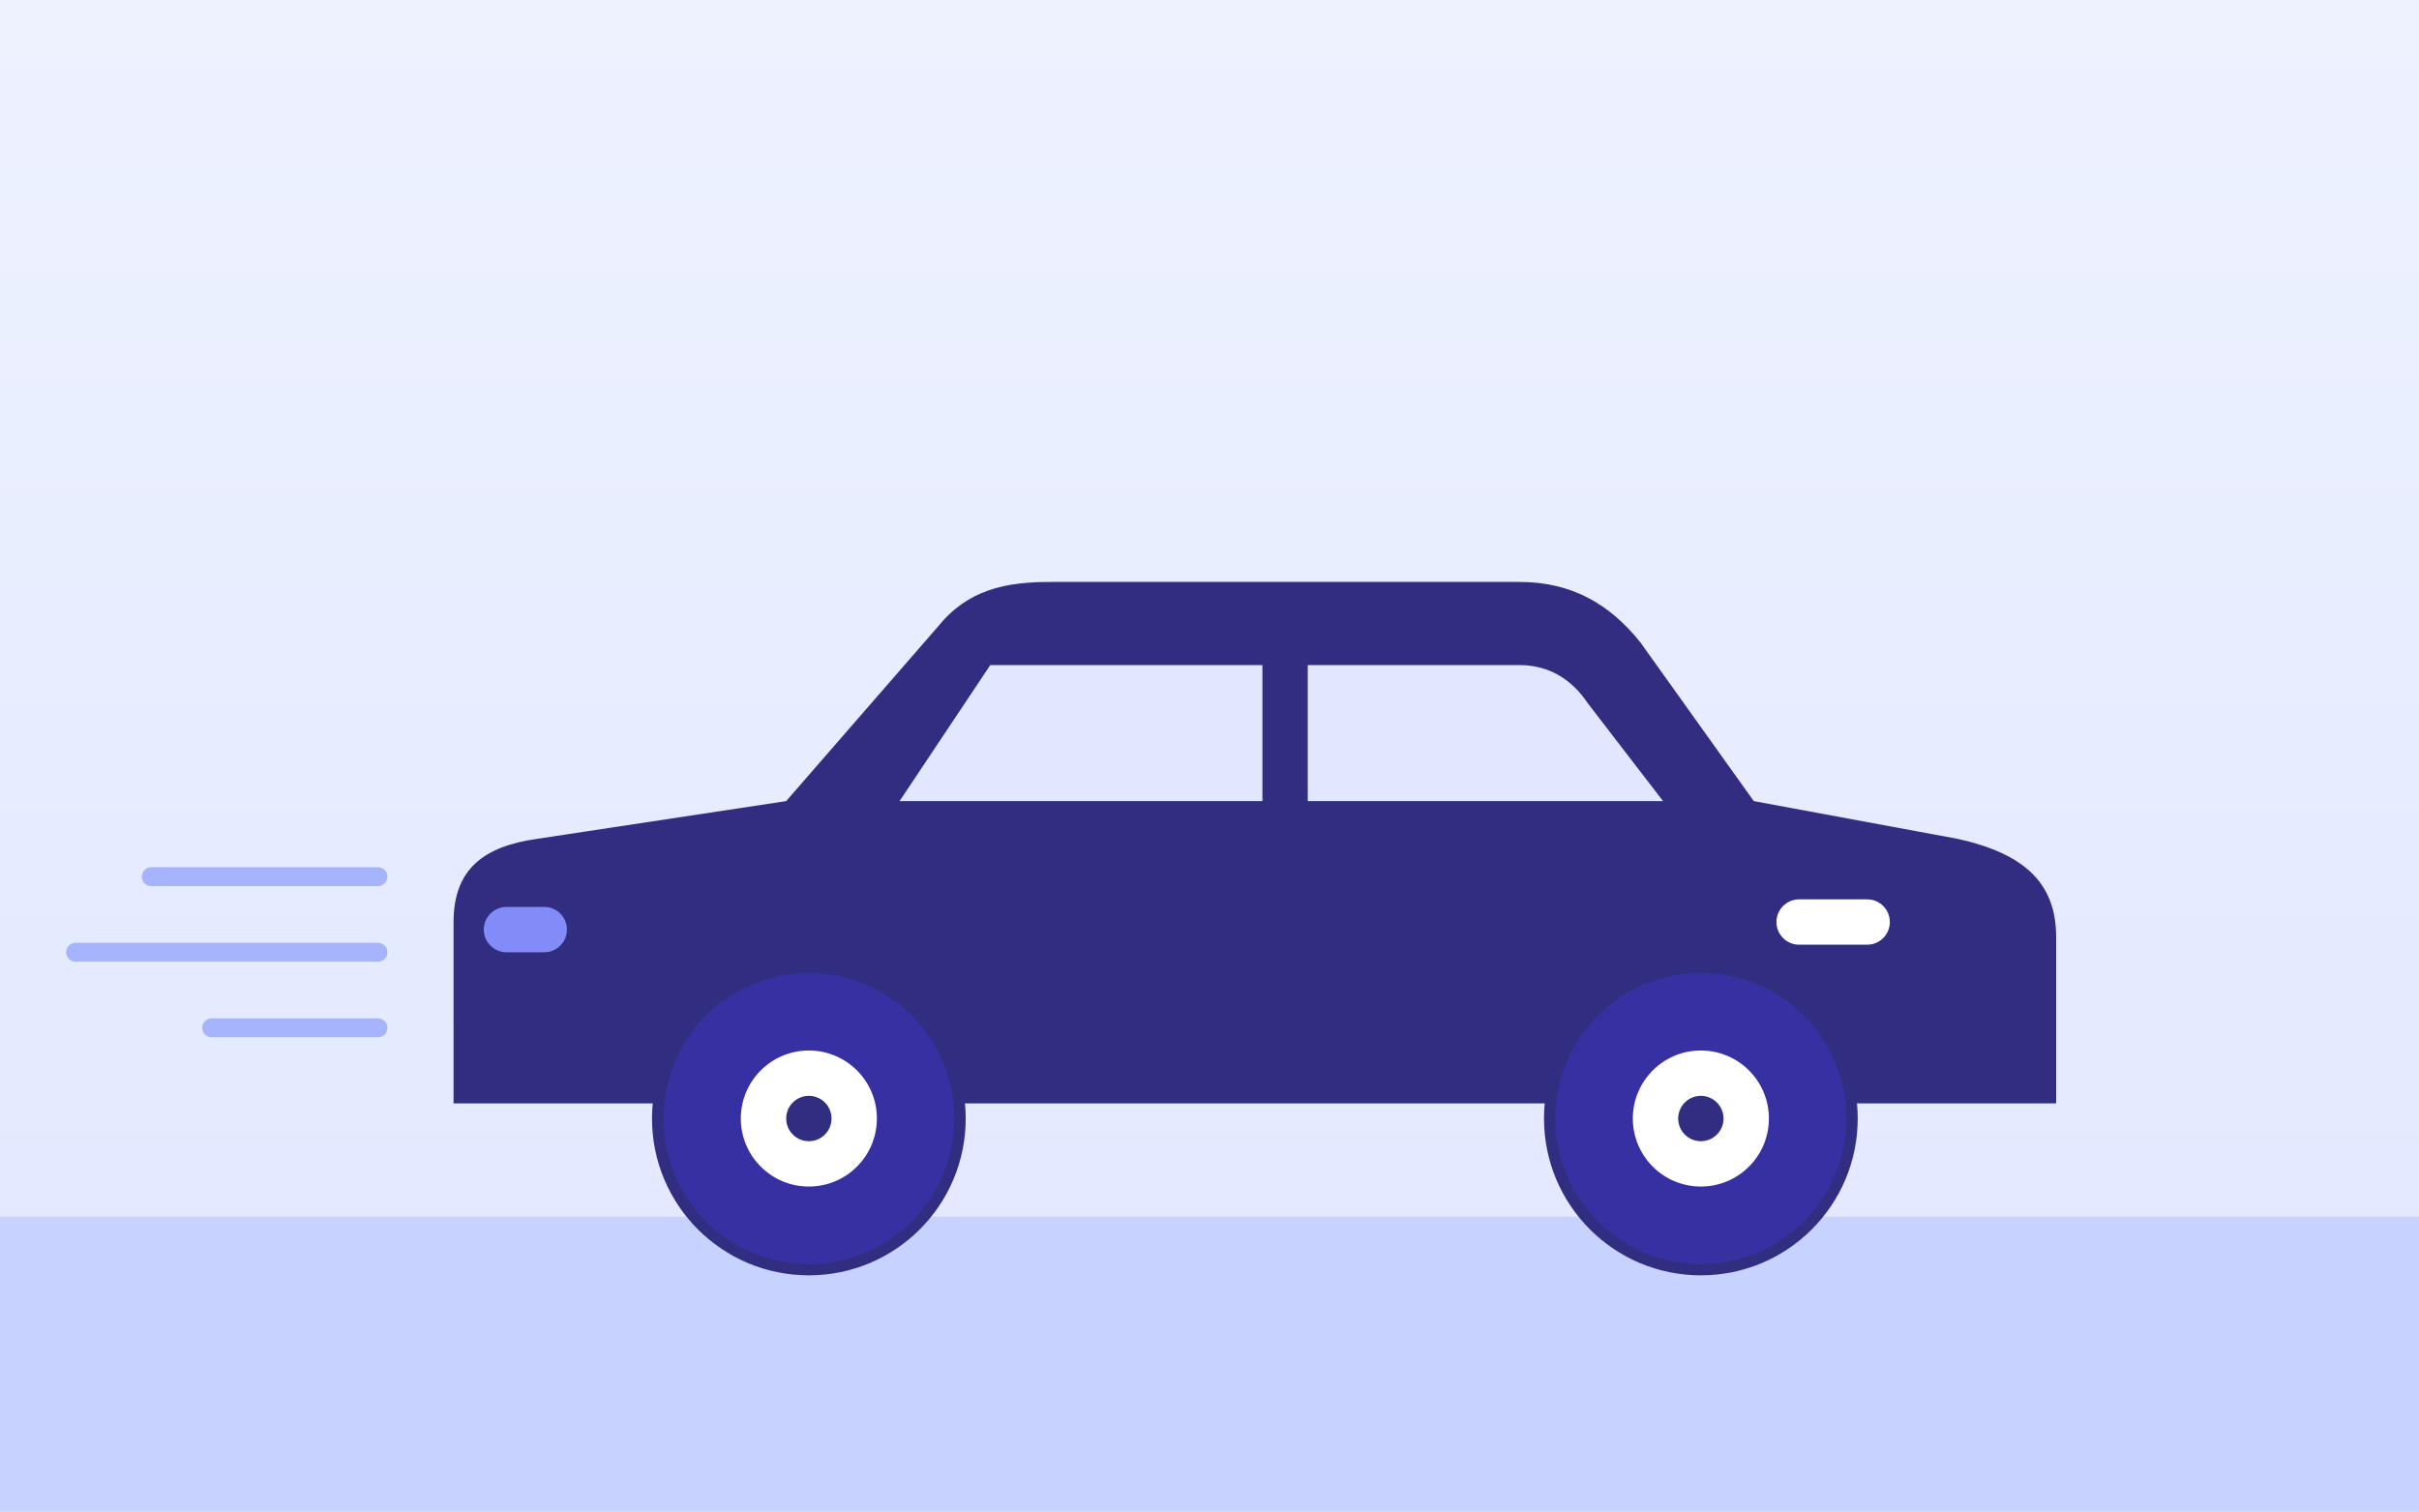
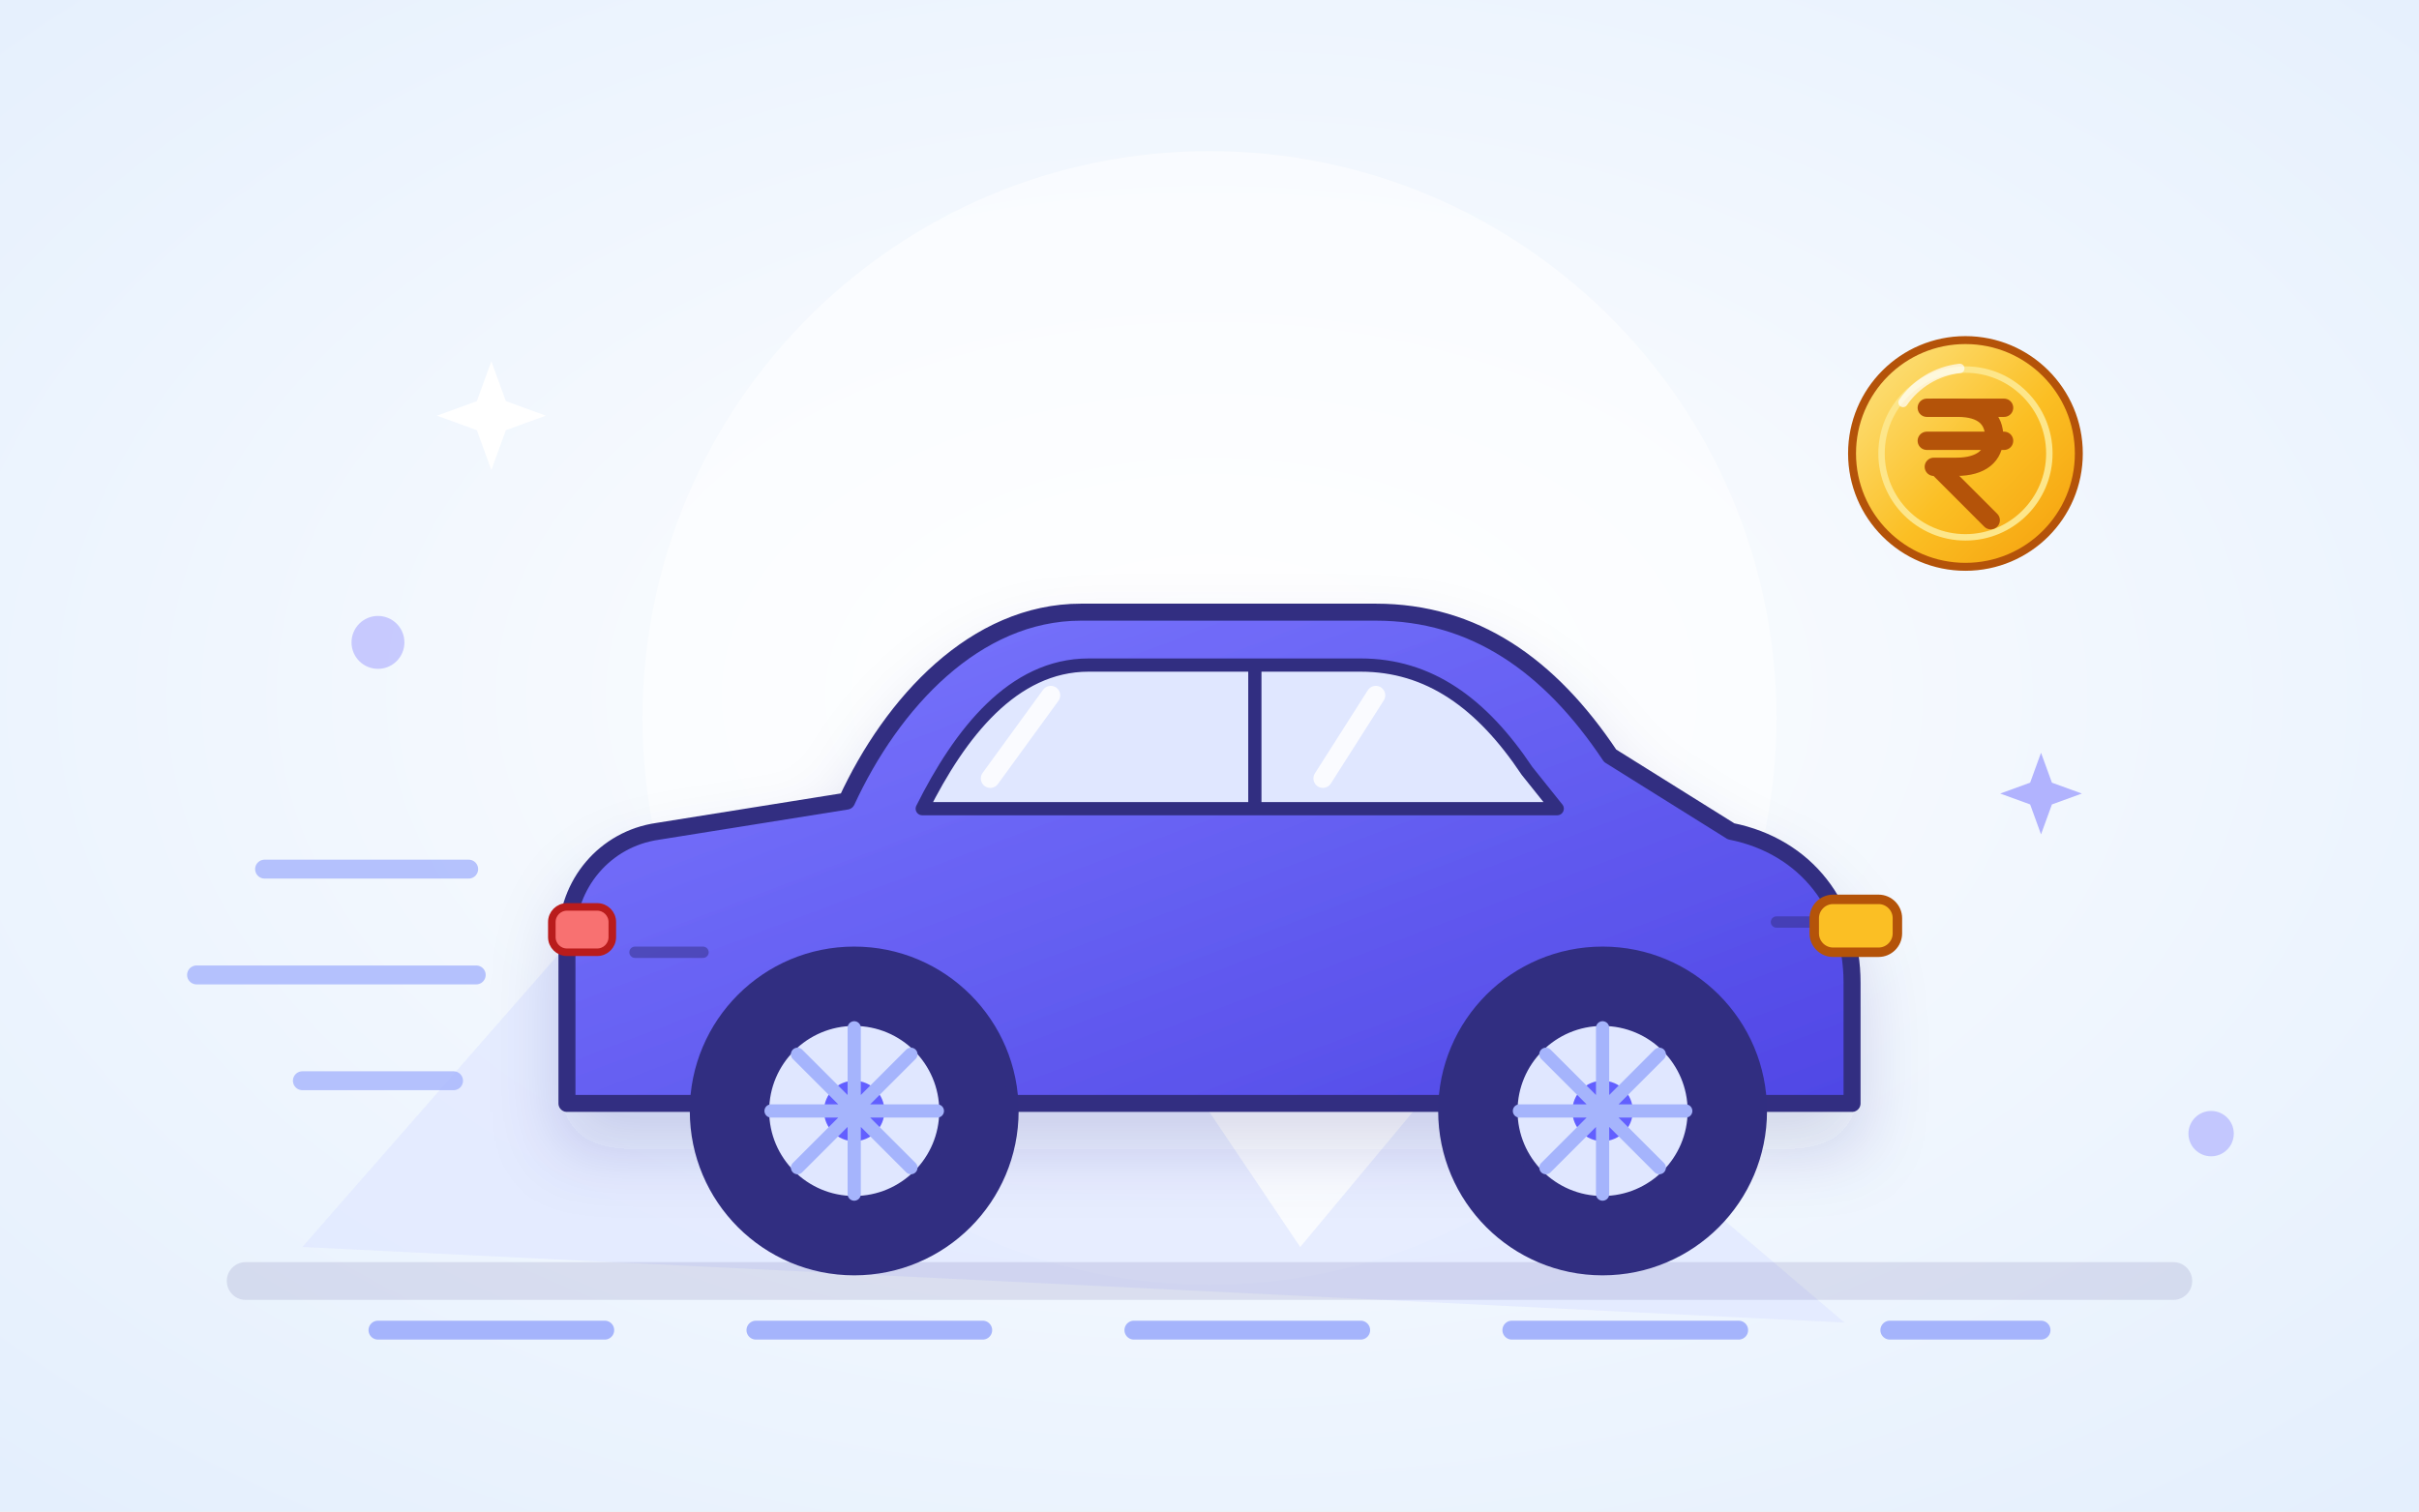
<svg xmlns="http://www.w3.org/2000/svg" viewBox="0 0 640 400" preserveAspectRatio="xMidYMid slice">
  <defs>
-     <linearGradient id="g" x1="0" y1="0" x2="0" y2="1">
-       <stop offset="0" stop-color="#EEF2FF" />
-       <stop offset="1" stop-color="#E0E7FF" />
+     <radialGradient id="bg" cx="50%" cy="46%" r="72%">
+       <stop offset="0" stop-color="#fff" />
+       <stop offset="1" stop-color="#E4EFFD" />
+     </radialGradient>
+     <linearGradient id="roof" x1="0" y1="0" x2="0" y2="1">
+       <stop offset="0" stop-color="#625FFF" />
+       <stop offset="1" stop-color="#4F46E5" />
    </linearGradient>
+     <linearGradient id="wall" x1="0" y1="0" x2="1" y2="0">
+       <stop offset="0" stop-color="#fff" />
+       <stop offset="1" stop-color="#E9ECFF" />
+     </linearGradient>
+     <linearGradient id="gold" x1="0" y1="0" x2="0" y2="1">
+       <stop offset="0" stop-color="#FDE68A" />
+       <stop offset="1" stop-color="#F59E0B" />
+     </linearGradient>
+     <linearGradient id="goldH" x1="0" y1="0" x2="1" y2="1">
+       <stop offset="0" stop-color="#FDE68A" />
+       <stop offset=".55" stop-color="#FBBF24" />
+       <stop offset="1" stop-color="#F59E0B" />
+     </linearGradient>
+     <linearGradient id="ind" x1="0" y1="0" x2="1" y2="1">
+       <stop offset="0" stop-color="#7C79FF" />
+       <stop offset="1" stop-color="#4F46E5" />
+     </linearGradient>
+     <linearGradient id="leaf" x1="0" y1="0" x2="0" y2="1">
+       <stop offset="0" stop-color="#4ADE80" />
+       <stop offset="1" stop-color="#22C55E" />
+     </linearGradient>
+     <filter id="sh" x="-30%" y="-30%" width="160%" height="170%">
+       <feDropShadow dx="0" dy="10" stdDeviation="9" flood-color="#312E81" flood-opacity=".16" />
+     </filter>
+     <filter id="sh2" x="-30%" y="-30%" width="160%" height="170%">
+       <feDropShadow dx="0" dy="4" stdDeviation="4" flood-color="#312E81" flood-opacity=".18" />
+     </filter>
  </defs>
-   <rect width="640" height="400" fill="url(#g)" />
-   <rect y="322" width="640" height="78" fill="#C7D2FE" />
-   <path d="M40 232h60M20 252h80M56 272h44" stroke="#A5B4FC" stroke-width="5" stroke-linecap="round" />
-   <path d="M120 292v-48c0-14 8-20 22-22l66-10 40-46c8-10 18-12 30-12h124c14 0 24 6 32 16l30 42 54 10c18 4 26 12 26 26v44z" fill="#312E81" />
-   <path d="M262 176h72v36H238z" fill="#E0E7FF" />
-   <path d="M346 176h56c8 0 14 4 18 10l20 26H346z" fill="#E0E7FF" />
-   <rect x="470" y="238" width="30" height="12" rx="6" fill="#fff" />
-   <rect x="128" y="240" width="22" height="12" rx="6" fill="#818CF8" />
-   <circle cx="214" cy="296" r="40" fill="#3730A3" stroke="#312E81" stroke-width="3" stroke-linejoin="round" />
-   <circle cx="214" cy="296" r="18" fill="#fff" />
-   <circle cx="214" cy="296" r="6" fill="#312E81" />
-   <circle cx="450" cy="296" r="40" fill="#3730A3" stroke="#312E81" stroke-width="3" stroke-linejoin="round" />
-   <circle cx="450" cy="296" r="18" fill="#fff" />
-   <circle cx="450" cy="296" r="6" fill="#312E81" />
+   <rect width="640" height="400" fill="url(#bg)" />
+   <circle cx="320" cy="190" r="150" fill="#fff" opacity=".55" />
+   <path d="M80 330l70-80 54 56 62-92 78 116 50-60 94 80z" fill="#E0E7FF" opacity=".7" />
+   <rect x="60" y="334" width="520" height="10" rx="5" fill="#312E81" opacity=".12" />
+   <path d="M100 352h60M200 352h60M300 352h60M400 352h60M500 352h40" stroke="#A5B4FC" stroke-width="5" stroke-linecap="round" />
+   <path d="M70 230h54M52 258h74M80 286h40" stroke="#A5B4FC" stroke-width="5" stroke-linecap="round" opacity=".8" />
+   <g filter="url(#sh)">
+     <path d="M150 292v-44c0-14 10-26 24-28l50-8c12-26 34-50 62-50h78c26 0 46 14 62 38l32 20c20 4 32 20 32 40v32z" fill="url(#ind)" stroke="#312E81" stroke-width="4.5" stroke-linejoin="round" />
+   </g>
+   <path d="M244 214c10-20 24-38 44-38h72c18 0 32 10 44 28l8 10z" fill="#E0E7FF" stroke="#312E81" stroke-width="3.5" stroke-linejoin="round" />
+   <path d="M332 176v38" stroke="#312E81" stroke-width="3.5" />
+   <path d="M262 206l16-22M350 206l14-22" stroke="#fff" stroke-width="5" stroke-linecap="round" opacity=".85" />
+   <path d="M168 252h18M470 244h24" stroke="#312E81" stroke-width="3" stroke-linecap="round" opacity=".5" />
+   <rect x="480" y="238" width="22" height="14" rx="5" fill="#FBBF24" stroke="#B45309" stroke-width="2.5" />
+   <rect x="146" y="240" width="16" height="12" rx="4" fill="#F87171" stroke="#B91C1C" stroke-width="2" />
+   <circle cx="226" cy="294" r="42" fill="#312E81" stroke="#312E81" stroke-width="3" />
+   <circle cx="226" cy="294" r="24" fill="#E0E7FF" stroke="#312E81" stroke-width="3" />
+   <circle cx="226" cy="294" r="8" fill="#625FFF" />
+   <path d="M226 272v44M204 294h44M211 279l30 30M241 279l-30 30" stroke="#A5B4FC" stroke-width="3.5" stroke-linecap="round" />
+   <circle cx="424" cy="294" r="42" fill="#312E81" stroke="#312E81" stroke-width="3" />
+   <circle cx="424" cy="294" r="24" fill="#E0E7FF" stroke="#312E81" stroke-width="3" />
+   <circle cx="424" cy="294" r="8" fill="#625FFF" />
+   <path d="M424 272v44M402 294h44M409 279l30 30M439 279l-30 30" stroke="#A5B4FC" stroke-width="3.5" stroke-linecap="round" />
+   <circle cx="520" cy="120" r="30" fill="url(#goldH)" stroke="#B45309" stroke-width="2.1" />
+   <circle cx="520" cy="120" r="22.2" fill="none" stroke="#FDE68A" stroke-width="1.7" />
+   <g transform="translate(520 120) scale(1.86)" fill="none" stroke="#B45309" stroke-width="2.6" stroke-linecap="round" stroke-linejoin="round">
+     <path d="M-5.5-6.5h11M-5.5-1.8h11" />
+     <path d="M-4.5-6.5h3.4c3.6 0 5.2 1.6 5.2 4.2s-1.8 4.2-5.4 4.2h-3.2" />
+     <path d="M-3.8 2.1L3.6 9.5" />
+   </g>
+   <path d="M503.5 106.5a21.0 21.0 0 0 1 15.0 -9.0" stroke="#fff" stroke-width="2.5" stroke-linecap="round" fill="none" opacity=".7" />
+   <path d="M130 95.6L133.84 106.16 144.4 110 133.84 113.84 130 124.4 126.16 113.84 115.6 110 126.16 106.16Z" fill="#fff" opacity="1" />
+   <path d="M540 199.2L542.88 207.12 550.8 210 542.88 212.88 540 220.8 537.12 212.88 529.2 210 537.12 207.12Z" fill="#625FFF" opacity="0.45" />
+   <circle cx="100" cy="170" r="7" fill="#625FFF" opacity="0.3" />
+   <circle cx="585" cy="300" r="6" fill="#625FFF" opacity="0.3" />
</svg>
